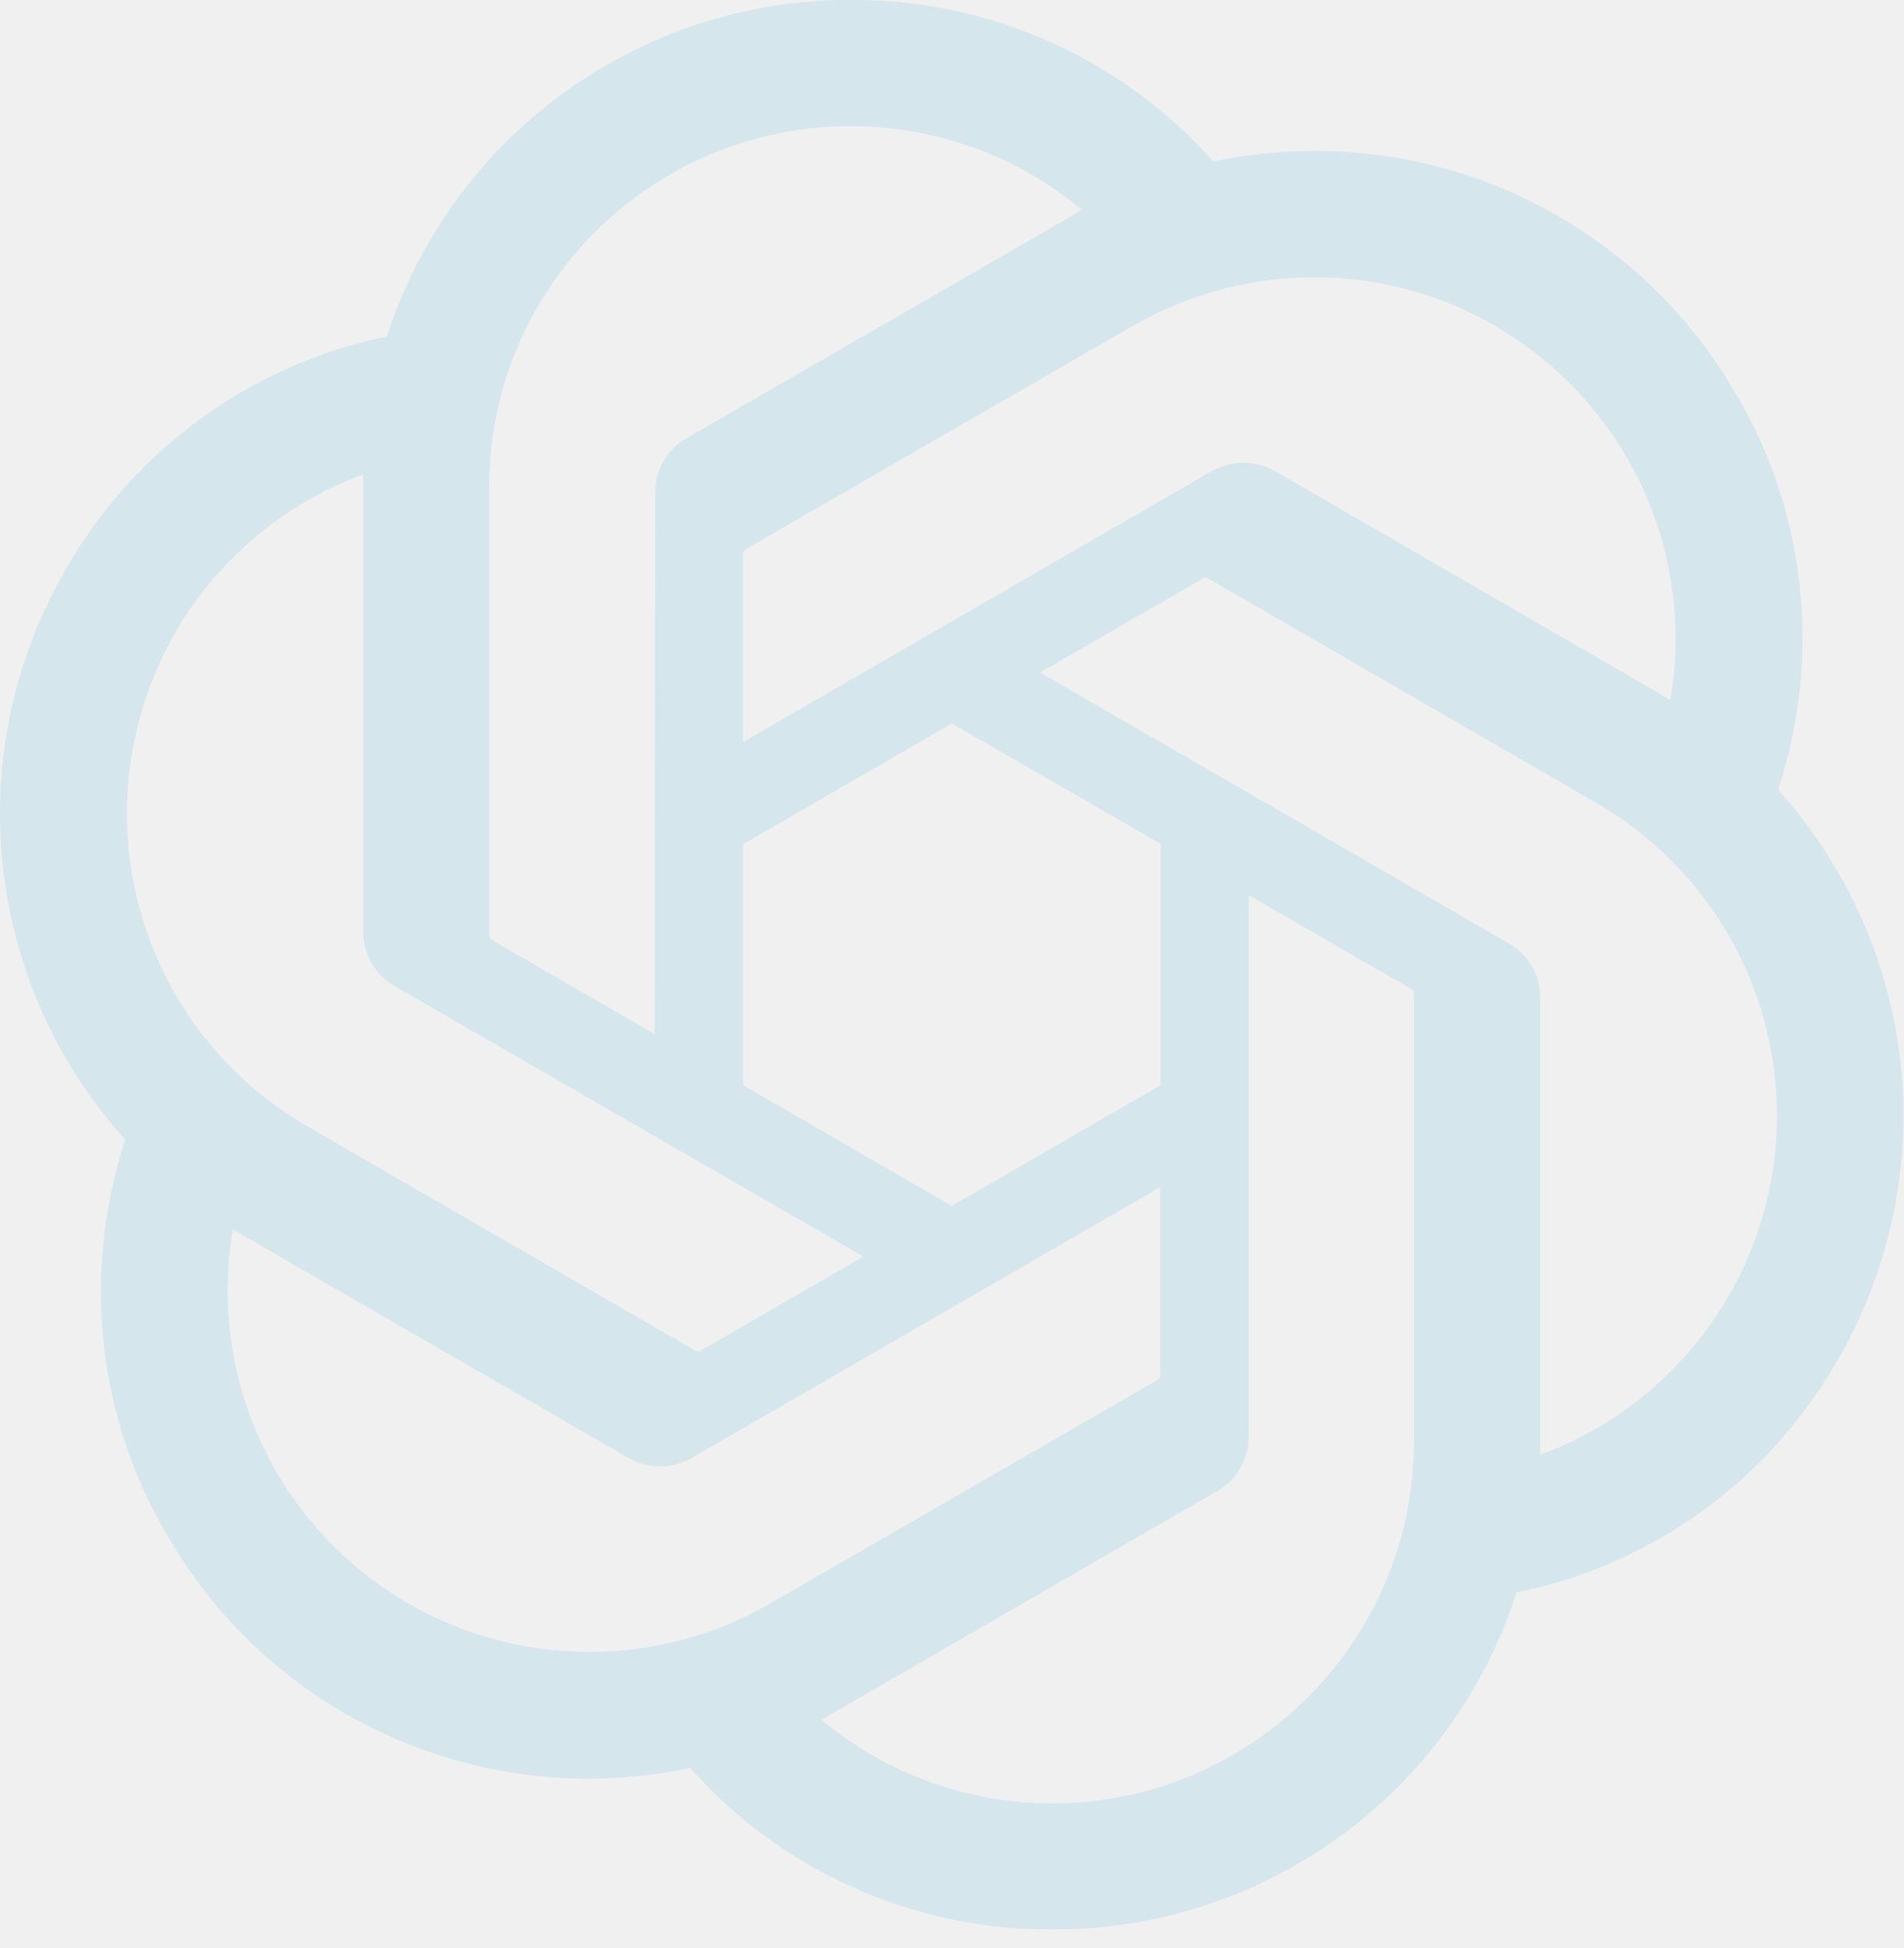
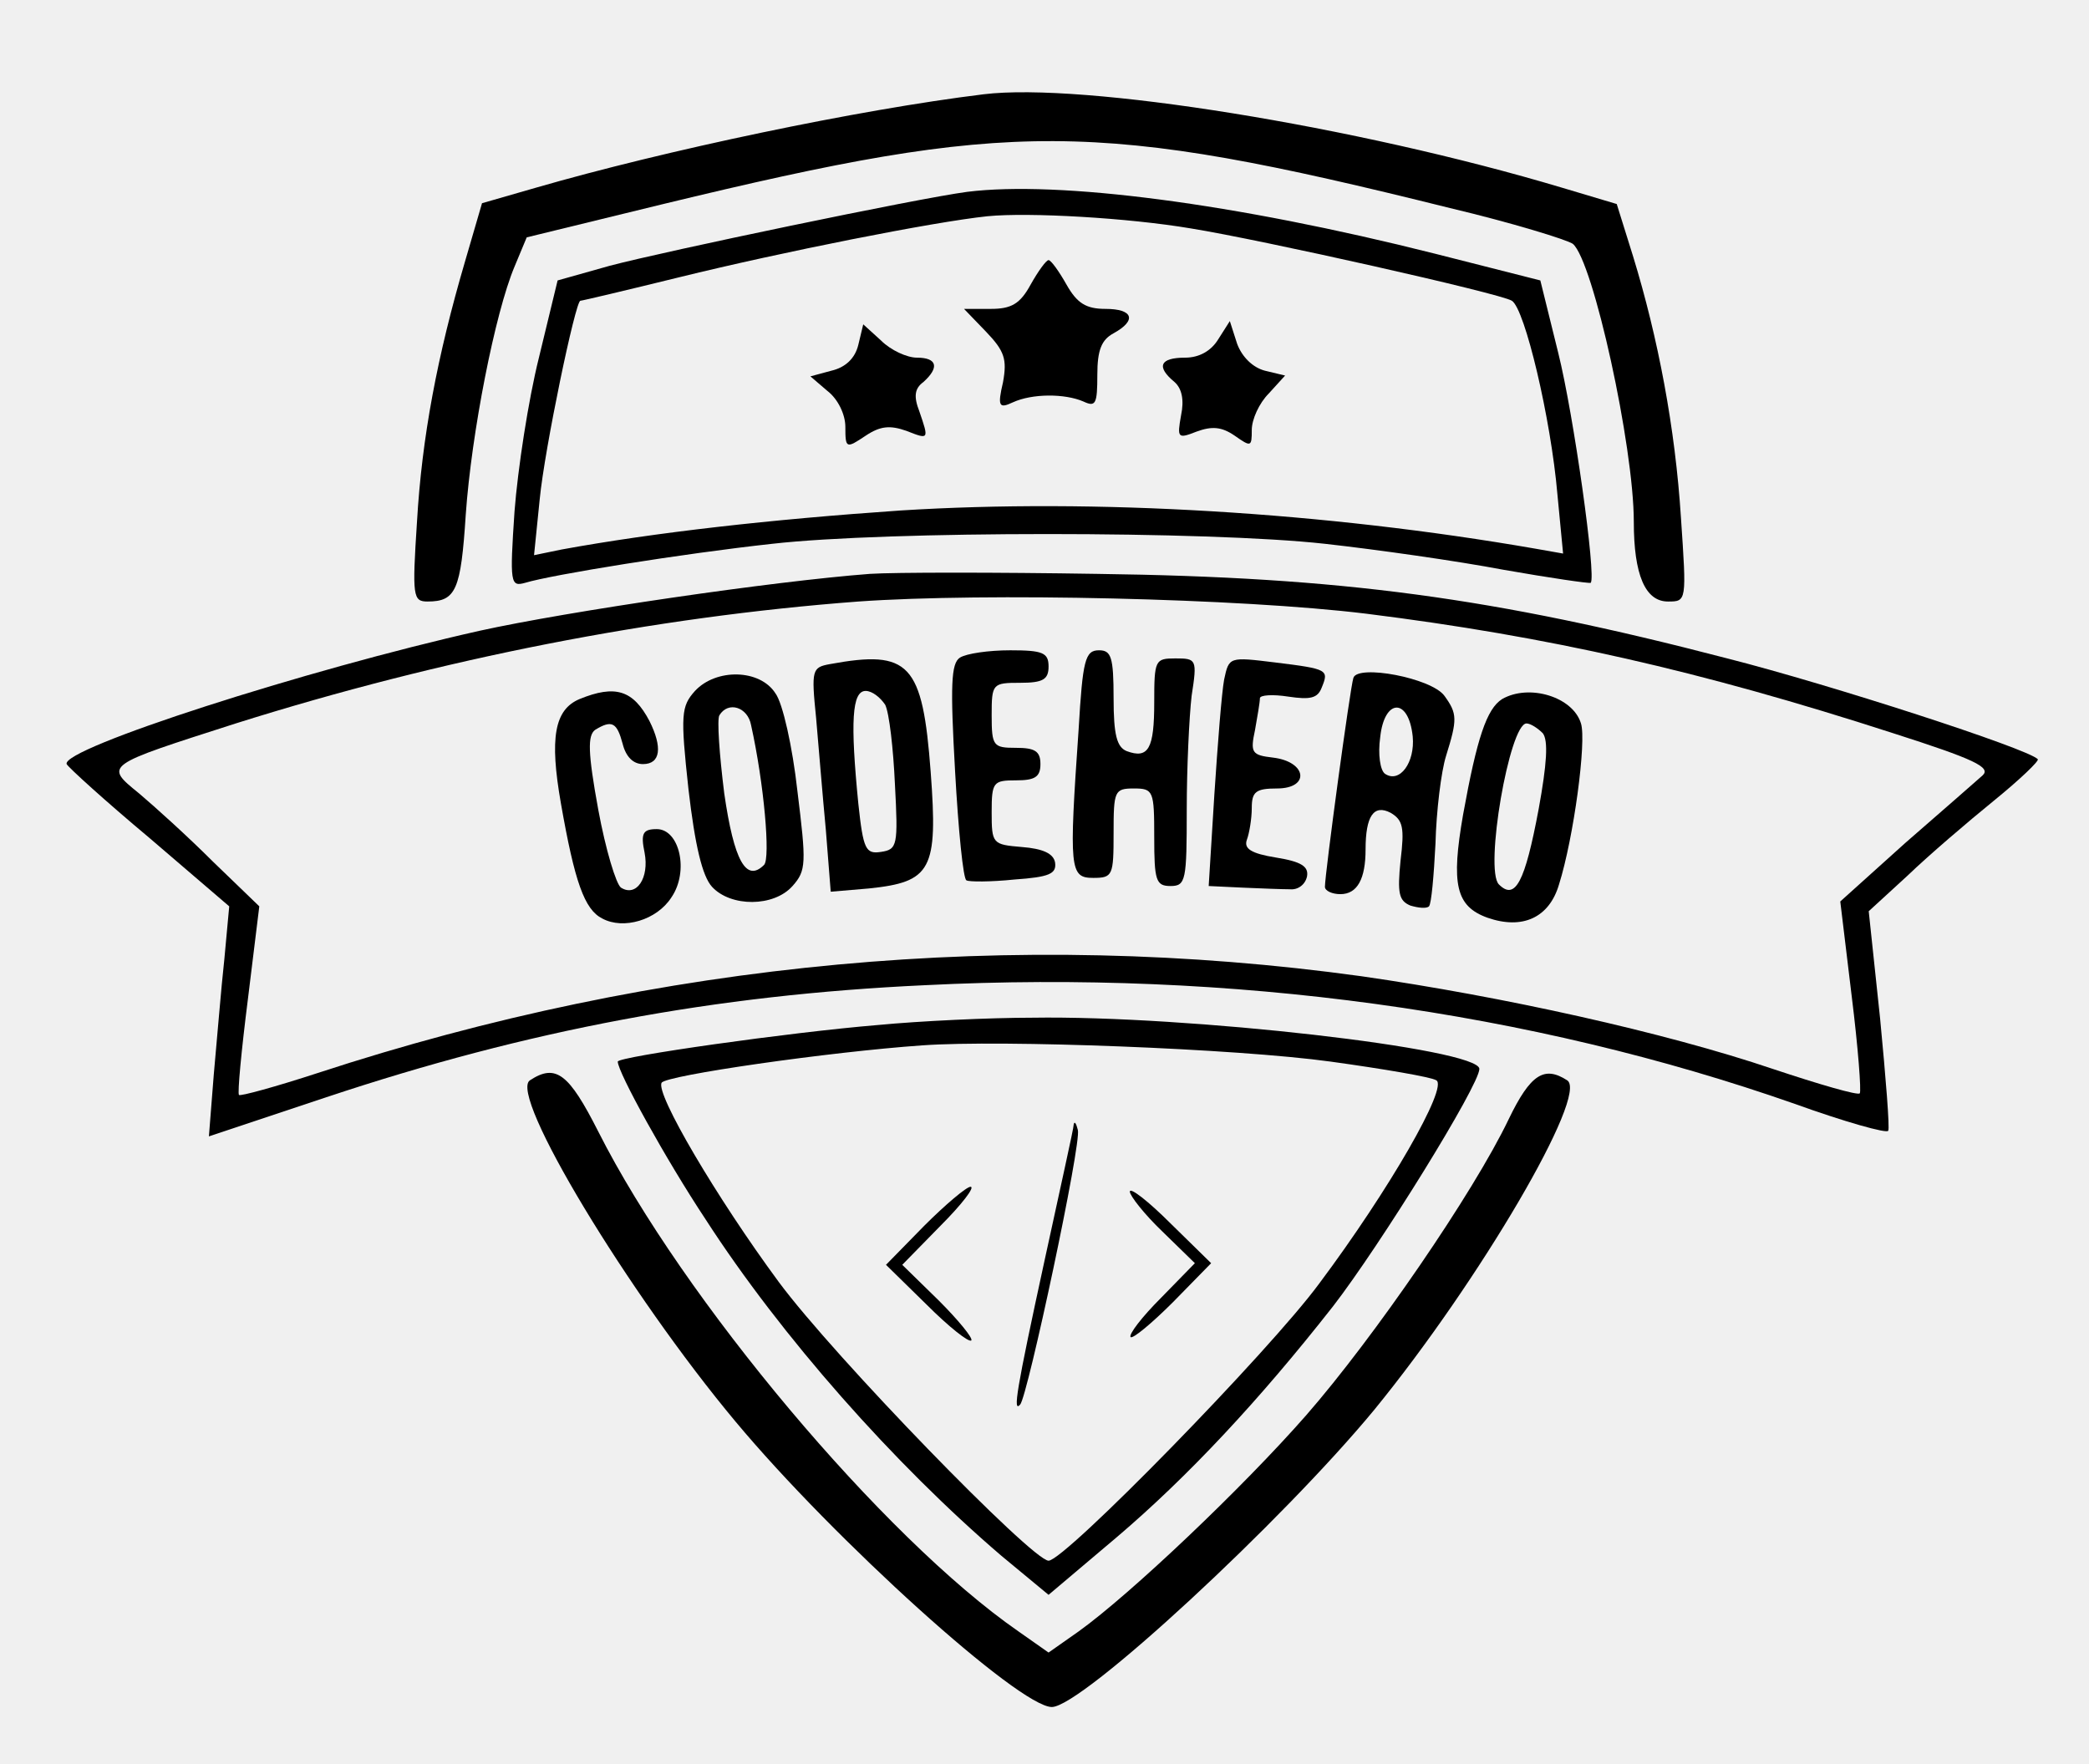
- <svg xmlns="http://www.w3.org/2000/svg" xmlns:xlink="http://www.w3.org/1999/xlink" width="43" height="44" viewBox="0 0 43 44" fill="none">
-   <defs>
-     <rect id="path_0" x="0" y="0" width="43" height="43.58" />
-   </defs>
-   <g opacity="1" transform="translate(0 0.000001981943)  rotate(0 21.5 21.79007)">
-     <mask id="bg-mask-0" fill="white">
-       <use xlink:href="#path_0" />
-     </mask>
-     <g mask="url(#bg-mask-0)">
-       <path id="分组 1" fill-rule="evenodd" style="fill:#8BCAE0" transform="translate(0 0)  rotate(0 21.5 21.79007)" opacity="0.27" d="M40.17 17.84L40.17 17.84C40.53 16.73 40.72 15.57 40.72 14.41C40.72 12.48 40.21 10.58 39.23 8.92C37.27 5.51 33.64 3.41 29.71 3.41C28.94 3.41 28.16 3.49 27.41 3.65C25.35 1.33 22.39 0 19.29 0L19.22 0L19.19 0C14.43 0 10.21 3.07 8.74 7.6C5.68 8.23 3.03 10.15 1.48 12.87C0.51 14.54 0 16.45 0 18.38C0 21.1 1.01 23.73 2.83 25.74C2.47 26.85 2.28 28.01 2.28 29.17C2.28 31.1 2.79 33 3.77 34.66C6.14 38.8 10.92 40.93 15.59 39.93C17.65 42.25 20.61 43.58 23.71 43.58L23.78 43.58L23.81 43.58C28.57 43.58 32.8 40.51 34.26 35.97C37.33 35.35 39.97 33.43 41.52 30.71C42.49 29.03 43 27.13 43 25.2C43 22.48 41.99 19.86 40.17 17.84Z M18.817 38.695C18.727 38.745 18.647 38.795 18.557 38.845C20.017 40.065 21.867 40.735 23.777 40.735L23.787 40.735C28.287 40.725 31.937 37.065 31.947 32.565L31.947 22.435C31.937 22.385 31.907 22.355 31.877 22.335L28.207 20.215L28.207 32.455C28.207 32.965 27.937 33.435 27.487 33.685L18.817 38.695Z M17.393 36.223L26.163 31.163C26.203 31.133 26.223 31.093 26.223 31.053L26.213 31.053L26.213 26.813L15.623 32.933C15.183 33.183 14.643 33.183 14.203 32.933L5.523 27.923C5.443 27.873 5.323 27.803 5.263 27.763C5.183 28.223 5.143 28.693 5.143 29.163C5.143 30.593 5.523 31.993 6.233 33.233L6.233 33.233C7.703 35.763 10.393 37.313 13.313 37.313C14.743 37.313 16.153 36.943 17.393 36.223Z M8.206 11.013C8.206 10.923 8.206 10.783 8.206 10.713C6.416 11.373 4.906 12.643 3.956 14.293L3.956 14.293C3.246 15.533 2.866 16.943 2.866 18.373C2.866 21.293 4.416 23.983 6.946 25.443L15.716 30.513C15.756 30.533 15.806 30.533 15.836 30.503L19.506 28.383L8.916 22.273C8.476 22.023 8.206 21.553 8.206 21.043L8.206 21.033L8.206 11.013Z M36.055 18.13L27.285 13.06C27.245 13.04 27.195 13.05 27.165 13.07L23.495 15.19L34.085 21.31C34.525 21.56 34.795 22.02 34.795 22.53C34.795 22.53 34.795 22.54 34.795 22.54L34.795 32.86C38.005 31.68 40.145 28.62 40.145 25.2C40.145 22.28 38.585 19.59 36.055 18.13Z M16.834 12.412C16.805 12.442 16.785 12.482 16.785 12.522L16.785 12.522L16.785 16.762L27.375 10.642C27.595 10.522 27.845 10.452 28.095 10.452C28.345 10.452 28.584 10.522 28.805 10.642L37.484 15.662C37.565 15.712 37.654 15.762 37.734 15.812L37.734 15.812C37.815 15.352 37.855 14.892 37.855 14.432C37.855 9.922 34.194 6.262 29.684 6.262C28.255 6.262 26.855 6.642 25.605 7.352L16.834 12.412Z M19.221 2.849C14.711 2.849 11.051 6.499 11.051 11.009L11.051 21.139C11.061 21.189 11.081 21.219 11.121 21.239L14.791 23.359L14.801 11.129L14.801 11.119C14.801 10.619 15.071 10.149 15.511 9.899L24.191 4.889C24.261 4.839 24.381 4.779 24.441 4.739C22.981 3.519 21.131 2.849 19.221 2.849Z M16.783 24.51L21.503 27.24L26.223 24.51L26.223 19.06L21.503 16.34L16.783 19.07L16.783 24.51Z " />
-     </g>
+ <svg xmlns="http://www.w3.org/2000/svg" version="1.0" width="257pt" height="217pt" viewBox="0 0 257 217" preserveAspectRatio="xMidYMid meet">
+   <g transform="translate(0,217) scale(0.1,-0.1)" fill="#000000" stroke="none">
+     <path d="M1210 2054 c-155 -19 -392 -69 -551 -115 l-66 -19 -21 -72 c-34 -116 -53 -216 -59 -320 -6 -92 -5 -98 13 -98 35 0 41 14 47 107 7 100 36 248 60 305 l15 36 168 41 c430 104 530 104 968 -5 76 -18 144 -39 151 -44 25 -21 75 -249 75 -342 0 -65 14 -98 42 -98 23 0 23 0 16 103 -7 110 -28 221 -59 322 l-20 64 -67 20 c-254 76 -590 130 -712 115z" />
+     <path d="M1190 1934 c-61 -8 -372 -73 -440 -91 l-64 -18 -23 -95 c-13 -52 -26 -137 -30 -189 -6 -89 -5 -93 13 -88 33 10 194 36 304 48 140 16 537 16 680 0 63 -7 162 -21 220 -32 57 -10 105 -17 107 -16 7 8 -21 207 -40 283 l-22 89 -130 33 c-246 62 -463 90 -575 76z m275 -45 c87 -14 381 -80 395 -89 16 -10 48 -145 56 -238 l7 -73 -34 6 c-259 45 -542 62 -781 47 -160 -11 -302 -27 -417 -48 l-34 -7 7 69 c6 62 44 244 50 244 2 0 57 13 122 29 126 31 312 68 379 75 51 5 173 -2 250 -15z" />
+     <path d="M1268 1820 c-13 -24 -24 -30 -49 -30 l-33 0 27 -28 c23 -24 26 -34 21 -62 -7 -30 -5 -33 12 -25 24 11 64 11 87 1 15 -7 17 -3 17 33 0 30 5 43 20 51 29 16 24 30 -10 30 -24 0 -35 7 -48 30 -9 16 -19 30 -22 30 -3 0 -13 -14 -22 -30z" />
+     <path d="M1056 1746 c-4 -17 -16 -28 -33 -32 l-26 -7 21 -18 c13 -10 22 -29 22 -44 0 -27 1 -27 25 -11 18 12 30 13 50 6 28 -11 28 -11 16 24 -7 18 -6 28 5 36 20 18 17 30 -8 30 -12 0 -32 9 -44 21 l-22 20 -6 -25z" />
+     <path d="M1499 1753 c-9 -15 -24 -23 -41 -23 -31 0 -36 -11 -13 -30 9 -8 12 -22 8 -41 -5 -28 -4 -29 19 -20 19 7 31 6 47 -5 20 -14 21 -14 21 7 0 13 9 33 21 45 l20 22 -25 6 c-15 4 -28 17 -34 33 l-9 28 -14 -22z" />
+     <path d="M1070 1464 c-119 -9 -371 -46 -480 -70 -214 -48 -515 -145 -508 -164 2 -4 47 -45 102 -91 l98 -84 -6 -65 c-4 -36 -9 -99 -13 -142 l-6 -76 144 48 c249 83 478 126 737 138 377 19 745 -32 1070 -146 61 -22 114 -37 115 -33 2 3 -3 65 -10 138 l-14 132 48 44 c26 25 74 66 106 92 32 26 56 49 54 51 -12 13 -256 92 -382 124 -288 75 -475 100 -775 104 -124 2 -250 2 -280 0z m611 -49 c224 -28 410 -70 648 -147 100 -32 121 -42 110 -52 -8 -7 -50 -44 -95 -83 l-80 -72 14 -116 c8 -64 12 -118 10 -120 -2 -3 -50 11 -107 30 -133 45 -332 89 -506 114 -427 59 -863 19 -1284 -119 -52 -17 -96 -29 -97 -27 -2 2 3 55 11 118 l14 114 -57 55 c-31 31 -72 68 -91 84 -43 35 -43 34 119 86 254 80 514 131 766 150 156 11 470 4 625 -15z" />
+     <path d="M1181 1361 c-11 -7 -12 -34 -6 -140 4 -72 10 -133 14 -134 3 -2 30 -2 59 1 43 3 52 7 50 21 -2 11 -15 17 -41 19 -36 3 -37 4 -37 43 0 37 2 39 30 39 23 0 30 4 30 20 0 16 -7 20 -30 20 -28 0 -30 2 -30 40 0 39 1 40 35 40 28 0 35 4 35 20 0 17 -7 20 -47 20 -27 0 -54 -4 -62 -9z" />
+     <path d="M1327 1273 c-12 -173 -11 -183 18 -183 24 0 25 3 25 55 0 52 1 55 25 55 24 0 25 -3 25 -60 0 -53 2 -60 20 -60 19 0 20 7 20 94 0 51 3 114 6 140 7 45 6 46 -20 46 -25 0 -26 -2 -26 -54 0 -57 -7 -70 -34 -60 -12 5 -16 20 -16 65 0 51 -3 59 -18 59 -17 0 -20 -12 -25 -97z" />
+     <path d="M1021 1353 c-22 -4 -23 -7 -17 -66 3 -34 8 -96 12 -138 l6 -76 47 4 c77 8 85 23 76 143 -10 134 -26 151 -124 133z m68 -50 c5 -10 10 -54 12 -98 4 -75 3 -80 -17 -83 -19 -3 -22 3 -28 59 -10 101 -8 139 9 139 8 0 18 -8 24 -17z" />
+     <path d="M1506 1334 c-3 -16 -8 -80 -12 -141 l-7 -113 42 -2 c22 -1 49 -2 58 -2 10 -1 19 6 21 16 2 12 -7 18 -38 23 -31 5 -40 11 -36 22 3 8 6 26 6 39 0 20 5 24 31 24 41 0 37 33 -5 38 -26 3 -28 6 -22 34 3 17 6 34 6 39 0 4 16 5 35 2 27 -4 36 -2 41 11 9 22 8 23 -57 31 -57 7 -57 7 -63 -21z" />
+     <path d="M1665 1336 c-4 -12 -35 -241 -35 -257 0 -5 9 -9 19 -9 21 0 31 19 31 55 0 41 10 56 31 45 15 -9 17 -18 12 -59 -4 -40 -2 -49 12 -55 10 -3 20 -4 23 -1 3 3 6 38 8 77 1 40 7 89 13 108 14 45 14 52 -2 74 -16 22 -107 39 -112 22z m73 -72 c3 -32 -16 -58 -34 -46 -6 4 -9 24 -6 45 5 48 35 49 40 1z" />
+     <path d="M855 1320 c-17 -19 -18 -29 -8 -121 8 -69 17 -107 29 -120 23 -25 76 -25 99 1 17 19 17 28 6 117 -6 54 -18 108 -27 120 -19 30 -73 31 -99 3z m69 -42 c16 -72 24 -164 16 -172 -22 -22 -37 5 -49 88 -6 48 -9 91 -6 96 11 18 35 10 39 -12z" />
+     <path d="M713 1310 c-31 -13 -37 -48 -23 -128 17 -97 29 -131 51 -142 26 -14 67 -2 85 26 22 32 10 84 -18 84 -17 0 -20 -5 -15 -29 6 -31 -10 -55 -29 -43 -6 4 -19 47 -28 96 -13 71 -13 91 -4 98 21 13 27 9 34 -17 4 -16 13 -25 25 -25 22 0 24 21 8 53 -20 38 -42 45 -86 27z" />
+     <path d="M1848 1310 c-19 -12 -31 -48 -48 -142 -15 -86 -9 -113 30 -127 43 -15 76 0 88 41 18 57 34 176 27 198 -10 33 -64 49 -97 30z m50 -42 c7 -9 5 -38 -5 -93 -17 -91 -29 -113 -49 -93 -18 18 13 198 34 198 5 0 14 -6 20 -12z" />
+     <path d="M1080 909 c-109 -9 -320 -39 -320 -45 0 -13 59 -120 108 -194 93 -144 232 -301 364 -414 l58 -48 84 71 c87 74 175 168 266 284 58 75 180 272 180 292 0 25 -360 66 -550 63 -52 0 -138 -4 -190 -9z m557 -45 c65 -9 124 -19 130 -23 15 -8 -58 -135 -144 -250 -61 -83 -313 -341 -333 -341 -20 0 -264 251 -332 343 -76 103 -152 232 -144 245 5 9 206 38 321 46 97 7 386 -4 502 -20z" />
+     <path d="M1321 787 c0 -5 -17 -80 -36 -168 -35 -161 -39 -187 -30 -177 9 9 76 323 71 338 -2 8 -4 11 -5 7z" />
+     <path d="M1137 662 l-47 -48 50 -49 c27 -27 52 -47 55 -44 2 3 -16 25 -40 49 l-45 44 47 48 c26 26 43 48 37 48 -5 0 -31 -22 -57 -48z" />
+     <path d="M1390 704 c0 -5 18 -28 40 -49 l40 -39 -42 -43 c-23 -23 -40 -45 -37 -48 3 -2 26 17 52 43 l47 48 -50 49 c-27 27 -50 45 -50 39z" />
+     <path d="M652 841 c-27 -17 121 -262 253 -420 121 -145 349 -351 389 -351 37 0 284 229 397 366 129 158 264 388 237 405 -28 18 -45 8 -72 -48 -43 -90 -166 -269 -249 -364 -78 -89 -216 -220 -280 -266 l-37 -26 -37 26 c-166 115 -413 409 -517 615 -36 71 -52 84 -84 63z" />
  </g>
</svg>
